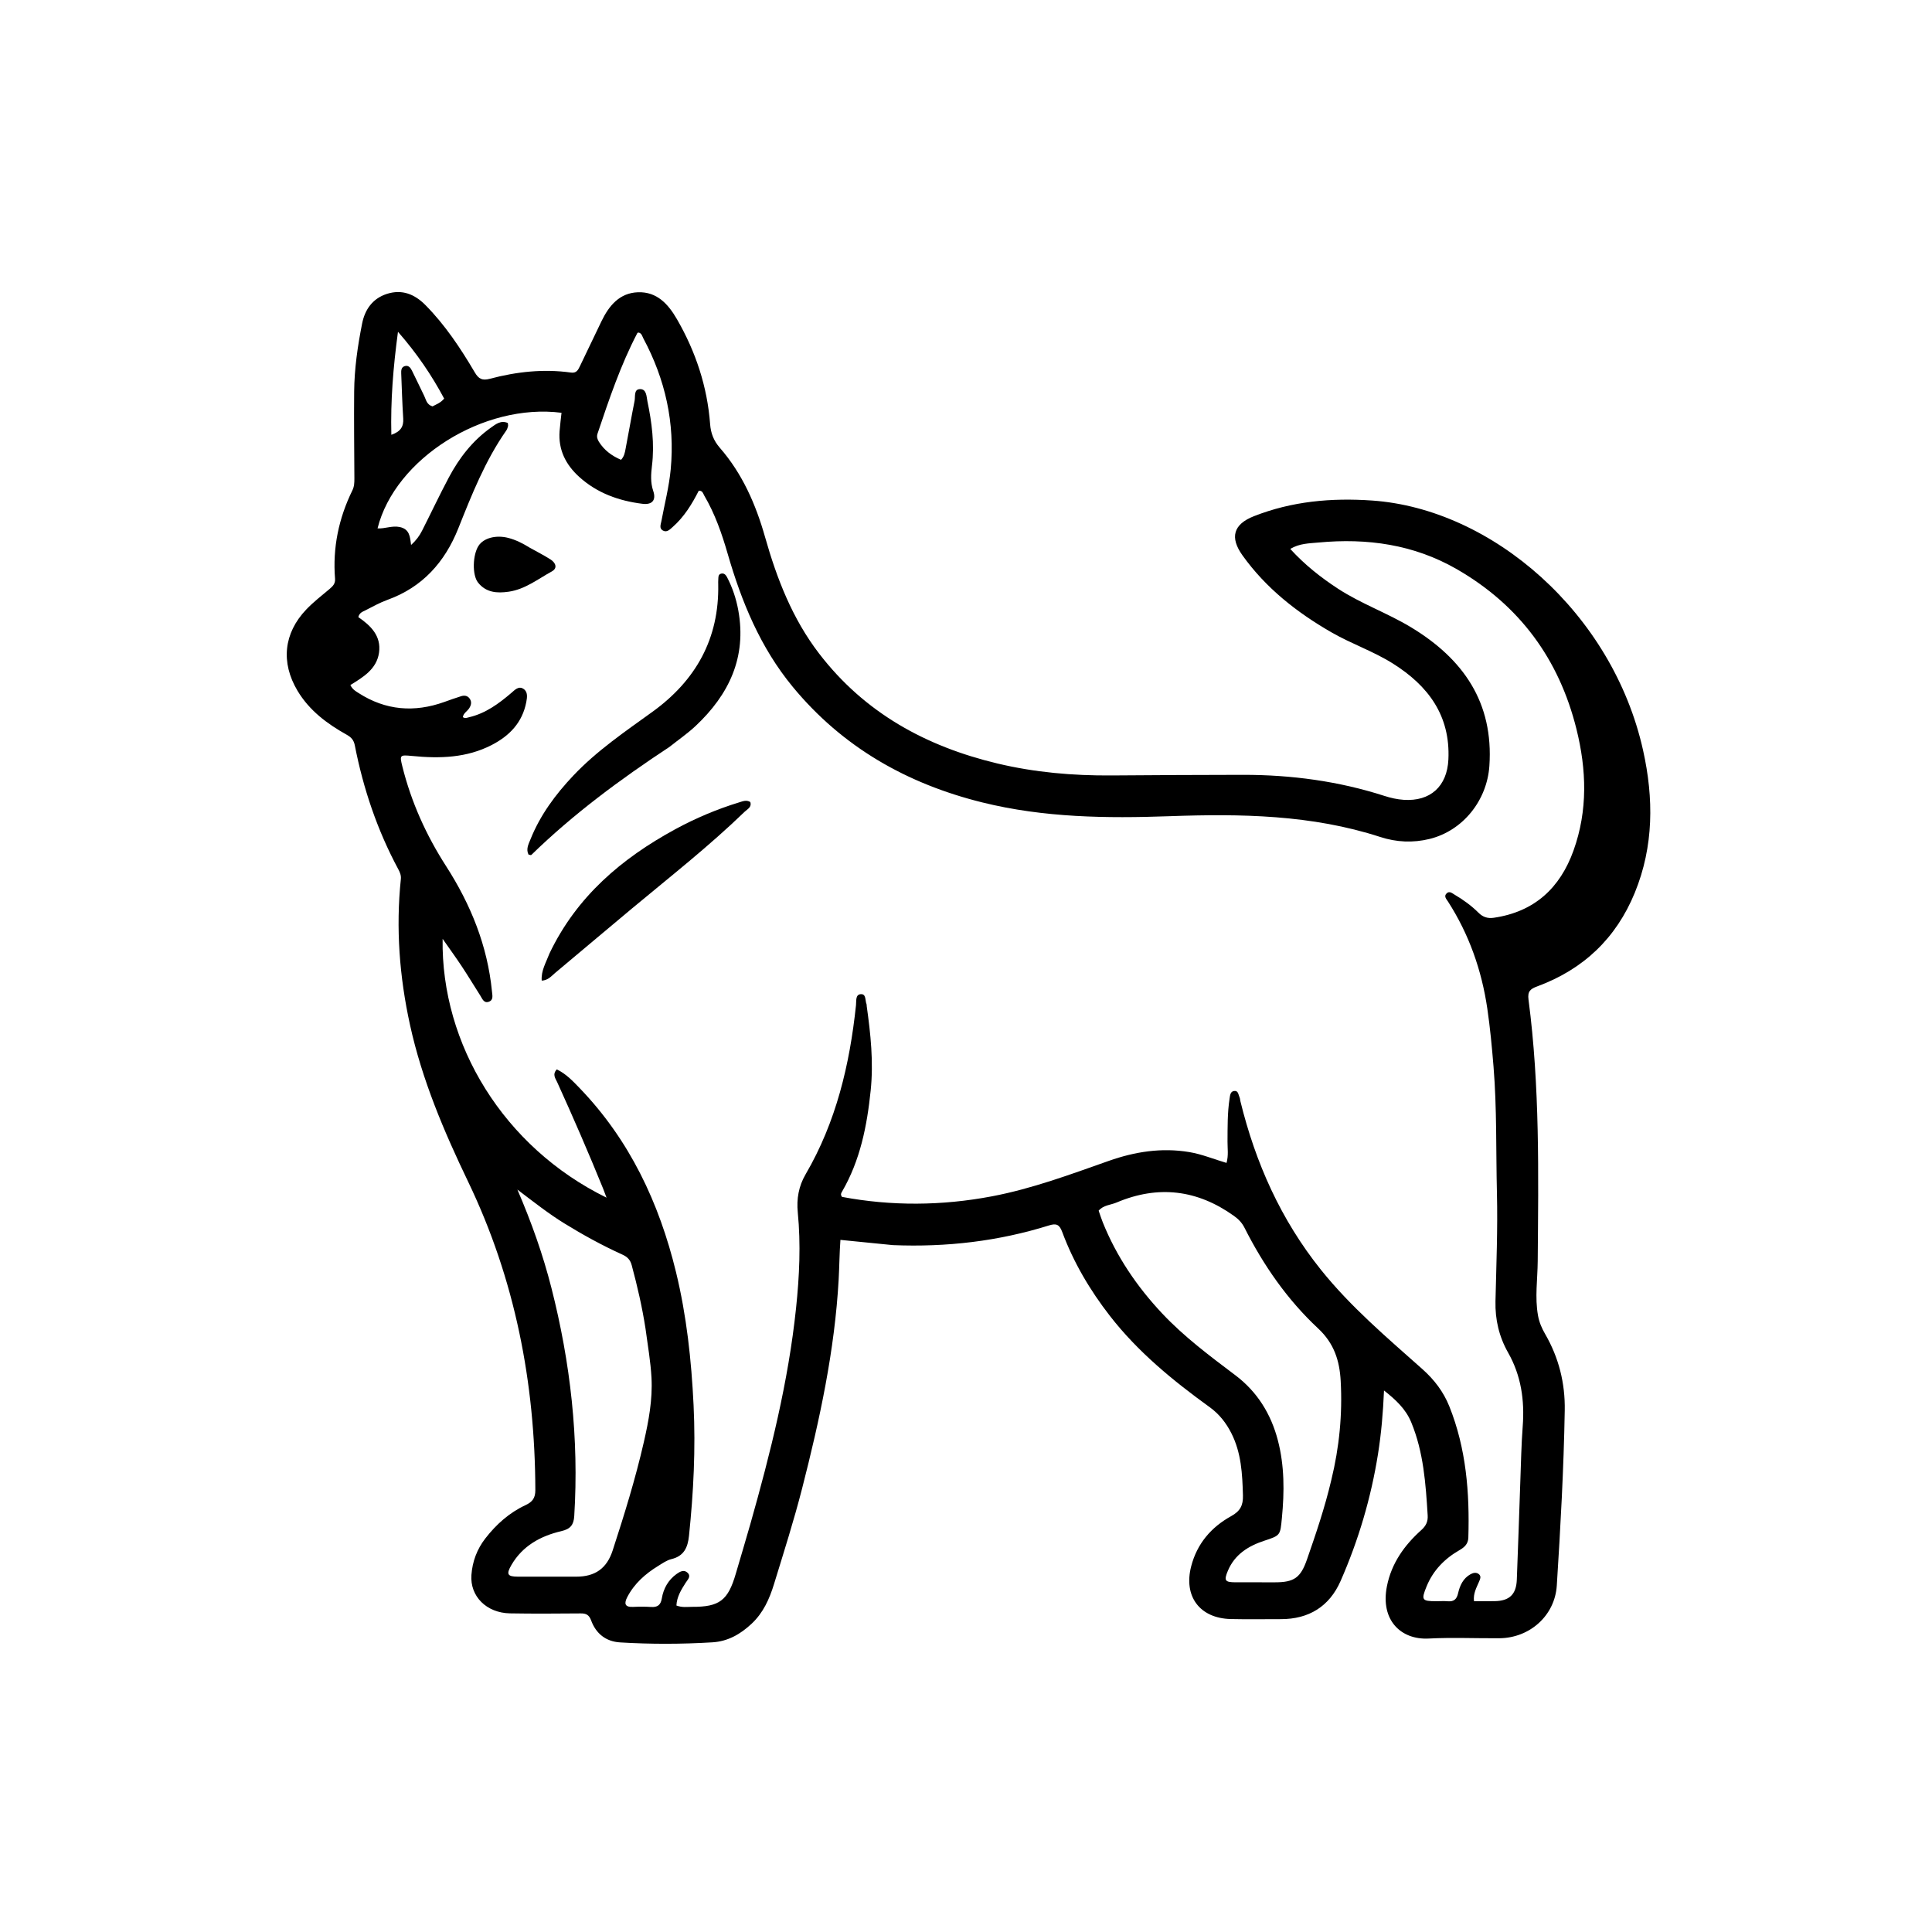
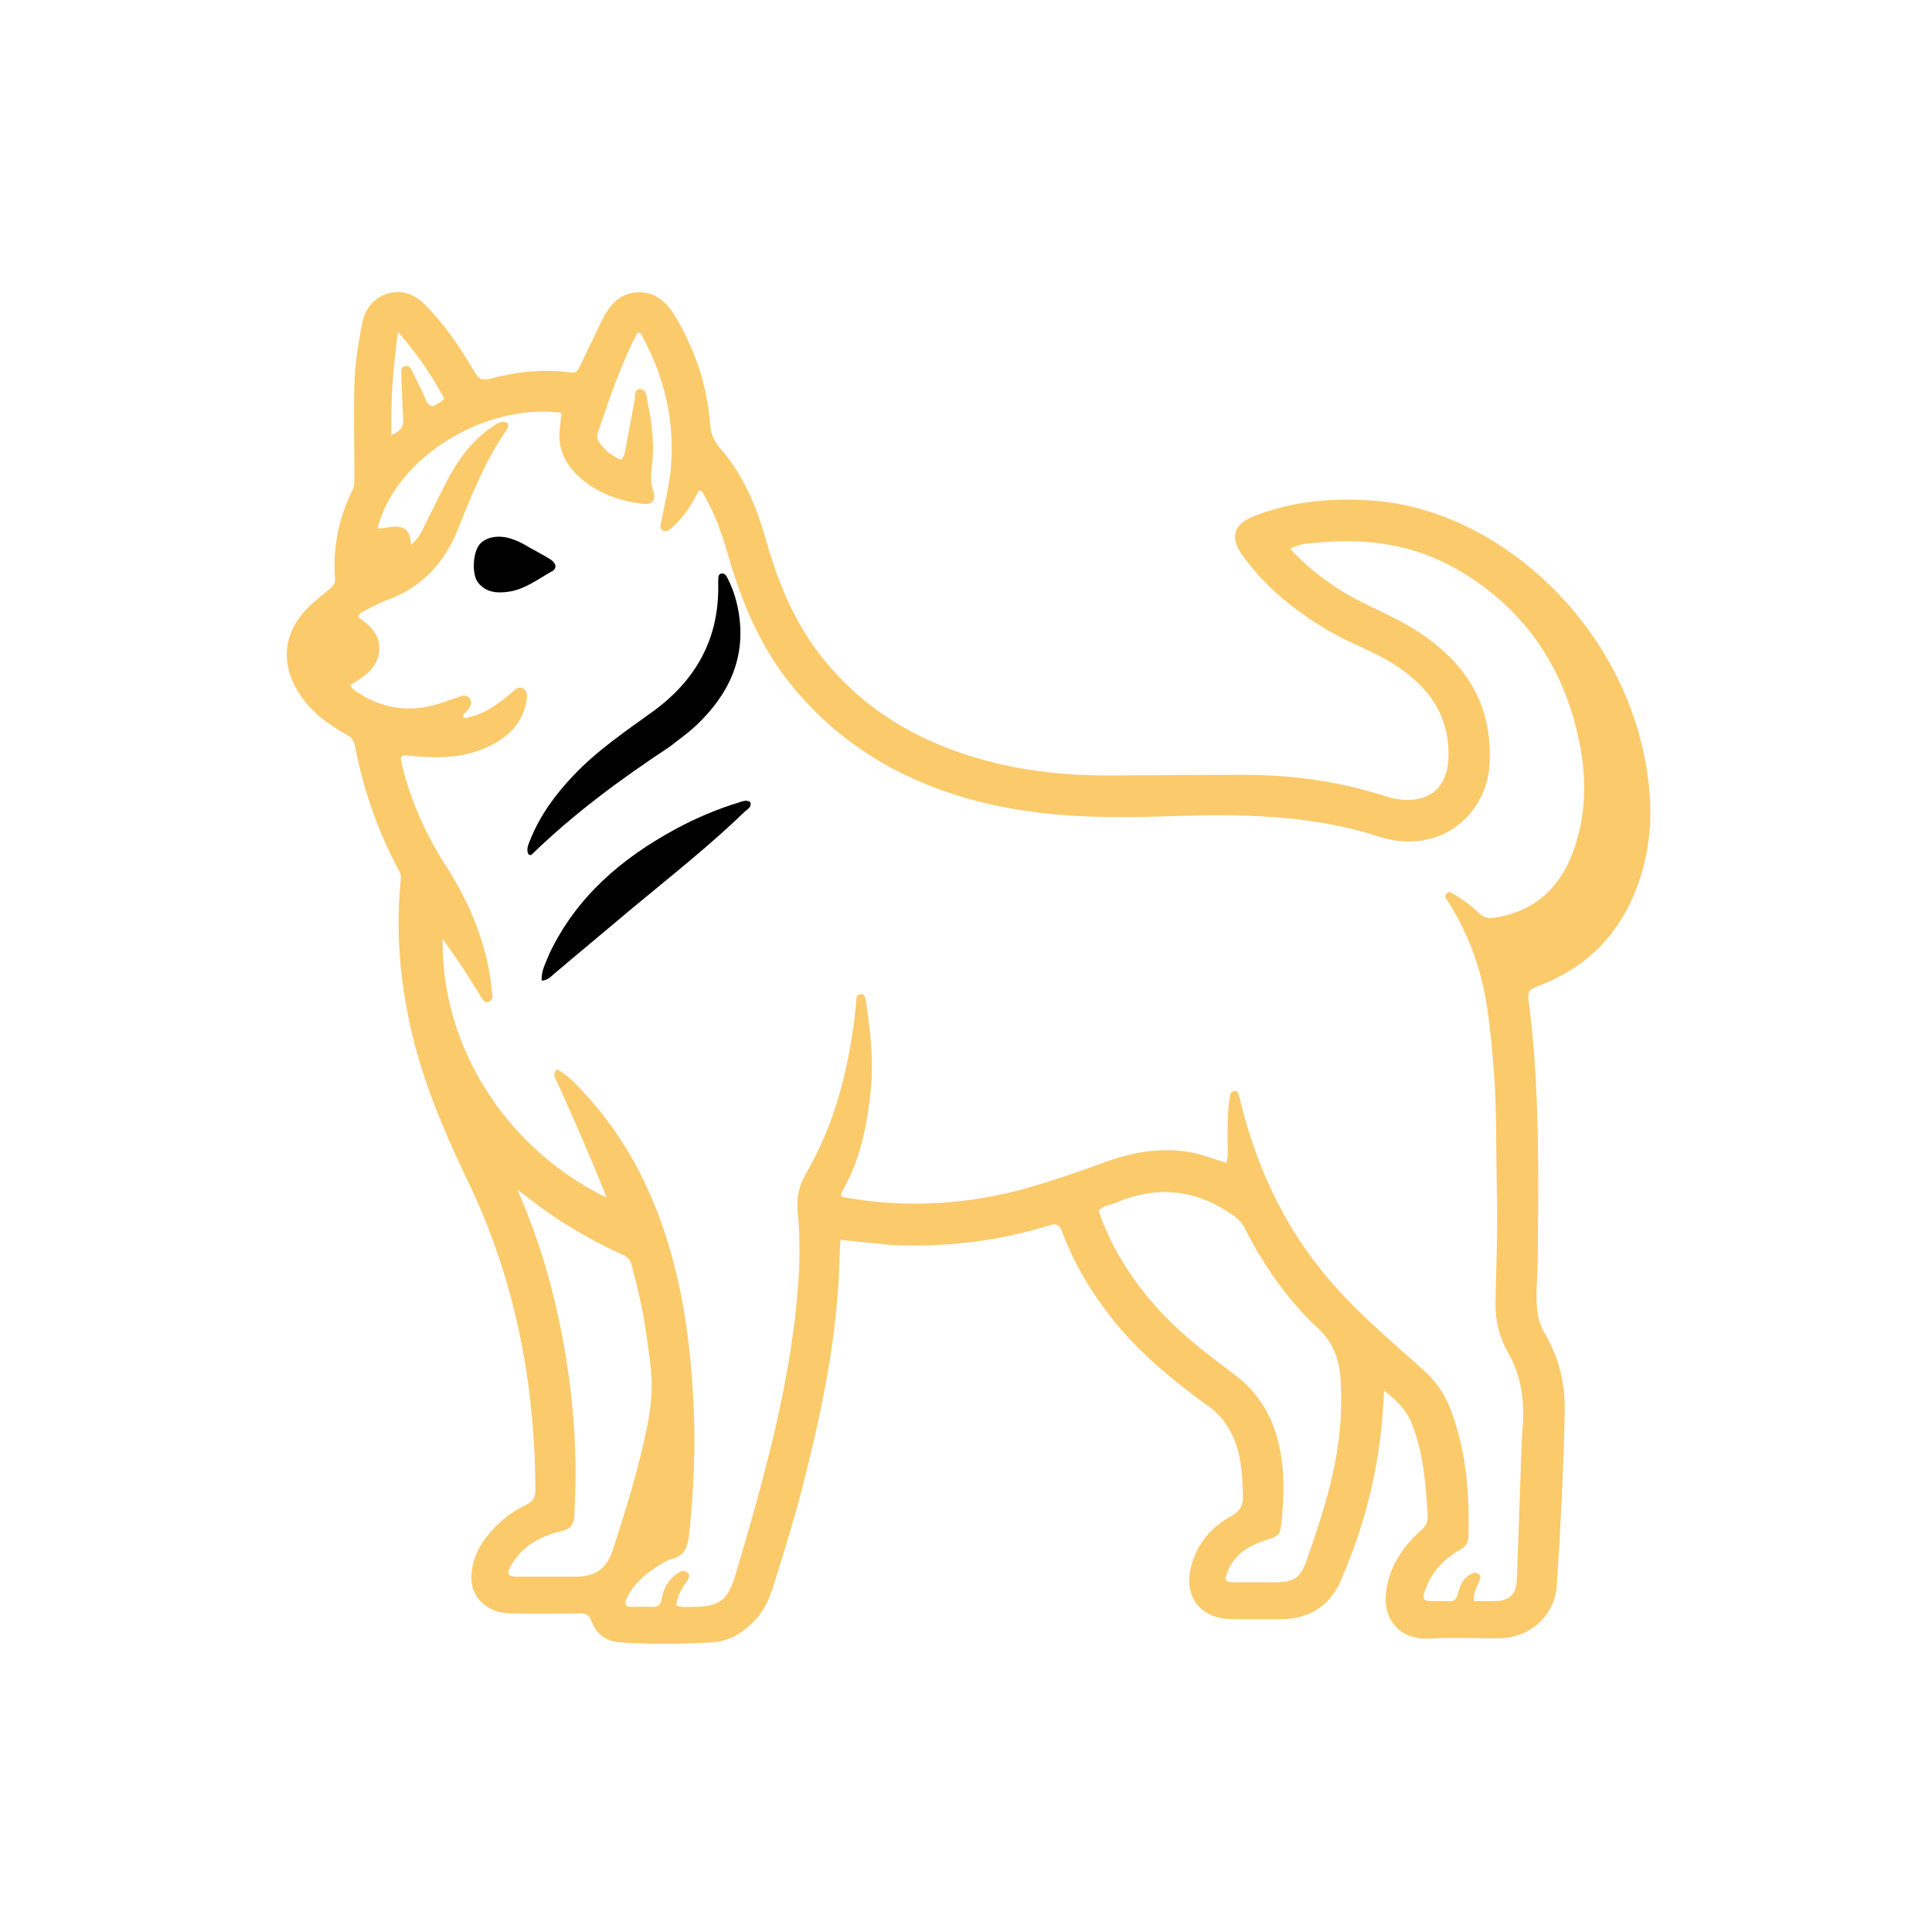
<svg xmlns="http://www.w3.org/2000/svg" version="1.1" id="Layer_1" x="0px" y="0px" width="100%" viewBox="0 0 1024 1024" enable-background="new 0 0 1024 1024" xml:space="preserve">
-   <path fill="#000000" opacity="1" stroke="none" d=" M473.293,659.94   C463.904,659.013 454.986,658.12 445.441,657.163   C444.926,664.196 444.894,671.159 444.514,678.047   C442.429,715.768 434.482,752.418 425.152,788.849   C420.775,805.939 415.422,822.74 410.243,839.593   C407.818,847.487 404.542,854.847 398.34,860.64   C392.439,866.152 385.813,869.969 377.589,870.469   C361.28,871.462 344.962,871.496 328.659,870.507   C321.096,870.048 315.884,865.839 313.304,858.841   C312.223,855.909 310.654,855.124 307.812,855.144   C295.315,855.23 282.813,855.346 270.318,855.117   C257.848,854.89 249.048,846.078 249.862,834.764   C250.374,827.654 252.816,821.105 257.212,815.432   C263.004,807.959 269.947,801.745 278.565,797.737   C282.185,796.053 283.752,793.999 283.741,789.797   C283.589,732.756 272.973,678.081 248.144,626.374   C235.311,599.649 223.705,572.402 217.312,543.227   C211.717,517.691 209.751,491.971 212.459,465.942   C212.666,463.956 211.983,462.354 211.114,460.74   C199.981,440.051 192.551,418.052 188.056,395.046   C187.513,392.267 186.185,390.783 183.82,389.46   C173.391,383.624 163.944,376.608 157.677,366.1   C148.768,351.161 150.331,335.637 162.311,323.057   C166.084,319.095 170.476,315.713 174.676,312.173   C176.41,310.711 177.785,309.306 177.582,306.772   C176.262,290.293 179.524,274.687 186.776,259.889   C187.779,257.841 187.84,255.748 187.83,253.569   C187.757,238.238 187.571,222.906 187.712,207.577   C187.824,195.413 189.563,183.375 191.932,171.475   C193.407,164.072 197.457,158.22 205.047,155.771   C213.082,153.179 219.791,155.942 225.443,161.65   C235.956,172.266 244.143,184.644 251.681,197.433   C253.741,200.93 255.68,201.808 259.642,200.758   C273.734,197.023 288.076,195.423 302.633,197.469   C305.518,197.874 306.408,196.097 307.373,194.072   C311.174,186.106 314.98,178.142 318.827,170.198   C322.803,161.988 328.374,155.249 338.15,154.903   C348.163,154.549 354.158,161.142 358.793,169.172   C368.756,186.429 374.883,204.894 376.383,224.828   C376.738,229.544 378.222,233.549 381.532,237.349   C393.459,251.044 400.59,267.329 405.498,284.646   C411.761,306.742 419.972,327.91 434.112,346.353   C458.227,377.807 490.744,395.616 528.666,404.669   C548.52,409.409 568.687,411.137 589.056,411.007   C612.386,410.857 635.716,410.676 659.046,410.678   C684.479,410.679 709.442,414.019 733.721,421.831   C737.06,422.905 740.431,423.682 743.953,423.922   C758.11,424.885 767.017,416.787 767.68,402.514   C768.762,379.228 756.957,363.451 738.26,351.687   C727.941,345.195 716.312,341.259 705.757,335.187   C687.357,324.602 670.968,311.746 658.515,294.317   C651.775,284.883 653.659,277.9 664.558,273.611   C684.743,265.668 705.655,263.789 727.274,265.295   C790.902,269.726 854.705,325.027 870.858,397.647   C876.531,423.154 876.56,448.495 866.488,473.136   C856.604,497.315 839.193,513.799 814.761,522.807   C811.128,524.147 809.562,525.425 810.137,529.801   C816.187,575.834 815.397,622.135 815.023,668.405   C814.946,678.034 813.447,687.644 815.178,697.282   C815.811,700.809 817.169,703.975 818.925,707.006   C826.2,719.561 829.599,733.1 829.347,747.579   C828.809,778.539 827.098,809.453 825.137,840.343   C824.119,856.379 810.732,868.194 794.669,868.304   C782.171,868.39 769.646,867.814 757.181,868.462   C742.605,869.22 731.509,858.799 735.108,840.685   C737.509,828.605 744.315,819.022 753.32,810.968   C755.81,808.74 756.9,806.459 756.698,803.187   C755.663,786.398 754.525,769.656 747.974,753.827   C745.063,746.792 739.828,741.934 733.554,736.982   C733.057,748.69 732.111,759.72 730.368,770.679   C726.663,793.978 719.998,816.434 710.53,837.98   C704.613,851.445 693.727,858.206 678.853,858.18   C670.021,858.165 661.185,858.334 652.357,858.127   C635.869,857.739 627.22,846.097 631.35,830.17   C634.466,818.153 641.948,809.444 652.532,803.593   C657.299,800.957 658.934,797.959 658.788,792.597   C658.479,781.2 657.91,769.967 652.608,759.557   C649.848,754.14 646.216,749.49 641.217,745.874   C621.723,731.774 603.18,716.632 588.289,697.473   C577.685,683.831 568.988,669.102 562.971,652.906   C561.519,648.996 559.855,648.299 556.047,649.488   C529.255,657.855 501.781,661.104 473.293,659.94  M218.229,400.658   C211.909,400.054 211.757,400.211 213.266,406.259   C217.985,425.184 225.906,442.696 236.44,459.082   C249.497,479.39 258.381,501.246 260.756,525.482   C260.97,527.661 261.655,530.127 258.94,530.991   C256.437,531.789 255.632,529.364 254.591,527.724   C251.288,522.521 248.093,517.247 244.696,512.106   C241.642,507.486 238.376,503.007 234.595,497.593   C233.731,553.455 266.936,608.042 321.478,634.783   C320.793,632.968 320.258,631.451 319.654,629.963   C311.942,610.984 303.795,592.195 295.309,573.549   C294.428,571.613 292.612,569.522 295.102,566.79   C299.948,569.098 303.598,572.95 307.223,576.716   C333.716,604.244 349.366,637.506 358.293,674.222   C363.924,697.381 366.458,720.928 367.61,744.745   C368.733,767.955 367.578,790.973 365.18,814.012   C364.539,820.162 362.559,824.743 355.88,826.357   C353.372,826.963 351.071,828.616 348.807,830.006   C342.036,834.16 336.218,839.31 332.477,846.476   C330.764,849.759 331.007,851.908 335.534,851.691   C338.693,851.54 341.876,851.519 345.029,851.726   C348.455,851.952 350.178,850.77 350.777,847.188   C351.653,841.949 354.168,837.433 358.585,834.255   C360.355,832.982 362.549,831.719 364.473,833.632   C366.405,835.554 364.485,837.228 363.432,838.875   C361.052,842.597 358.738,846.356 358.516,850.951   C361.564,852.13 364.254,851.647 366.878,851.658   C381.344,851.721 385.861,848.25 389.969,834.145   C392.527,825.362 395.194,816.612 397.687,807.811   C408.336,770.213 417.832,732.384 421.921,693.376   C423.697,676.441 424.493,659.556 422.838,642.582   C422.145,635.469 423.282,628.749 426.984,622.41   C443.159,594.713 450.37,564.31 453.696,532.762   C453.929,530.557 453.327,527.196 456.139,526.935   C459.207,526.65 458.452,530.278 459.283,532.242   C459.406,532.532 459.327,532.903 459.374,533.233   C461.466,548.058 463.035,562.837 461.485,577.912   C459.543,596.794 455.93,615.049 446.255,631.669   C445.839,632.383 445.362,633.107 446.279,634.374   C472.532,639.302 499.101,639.122 525.671,634.089   C547.021,630.046 567.304,622.472 587.704,615.284   C601.559,610.402 615.685,608.176 630.378,610.632   C637.099,611.756 643.369,614.409 650.087,616.371   C651.21,612.336 650.584,608.68 650.609,605.089   C650.663,597.432 650.529,589.776 651.717,582.177   C651.975,580.525 652.097,578.527 654.084,578.241   C656.365,577.912 656.338,580.24 657,581.642   C657.276,582.226 657.259,582.942 657.417,583.588   C665.43,616.358 678.895,646.505 700.112,672.99   C715.942,692.751 735.18,708.997 753.964,725.72   C760.162,731.238 765.069,737.648 768.168,745.385   C777.136,767.777 778.971,791.201 778.25,814.996   C778.152,818.215 776.281,820.047 773.632,821.56   C765.745,826.066 759.617,832.291 756.137,840.786   C753.152,848.074 753.63,848.676 761.31,848.676   C763.31,848.676 765.323,848.527 767.307,848.702   C770.551,848.988 772.092,847.674 772.821,844.445   C773.748,840.346 775.483,836.512 779.487,834.332   C780.875,833.576 782.449,833.271 783.748,834.265   C785.265,835.425 784.5,836.962 783.909,838.36   C782.58,841.501 780.779,844.525 781.245,848.653   C785.092,848.653 788.732,848.719 792.37,848.639   C800.012,848.473 803.625,845.079 803.94,837.343   C804.652,819.874 805.17,802.398 805.81,784.926   C806.164,775.276 806.339,765.609 807.069,755.985   C808.113,742.203 806.246,729.113 799.346,716.956   C794.544,708.497 792.41,699.436 792.634,689.682   C793.073,670.528 793.874,651.353 793.405,632.214   C792.858,609.909 793.421,587.562 791.598,565.298   C790.757,555.031 789.802,544.75 788.306,534.563   C785.321,514.235 778.621,495.191 767.457,477.821   C766.615,476.511 765.06,475.018 766.825,473.427   C768.276,472.119 769.66,473.421 770.89,474.146   C775.497,476.861 779.829,479.969 783.624,483.756   C785.912,486.038 788.429,486.923 791.741,486.437   C813.249,483.281 826.85,470.733 834.012,450.758   C841.625,429.523 840.909,407.931 835.548,386.399   C826.318,349.32 805.403,320.837 772.148,301.68   C749.343,288.543 724.591,285.125 698.823,287.548   C693.926,288.009 688.665,287.991 683.882,290.955   C691.536,299.346 699.983,306.015 709.086,311.966   C721.411,320.025 735.395,324.915 747.939,332.508   C775.494,349.187 791.688,372.265 789.401,405.947   C788.159,424.227 775.432,440.275 757.732,444.65   C748.97,446.817 740.136,446.4 731.623,443.633   C695.175,431.784 657.596,431.254 619.912,432.602   C586.528,433.797 553.318,433.384 520.689,425.31   C480.78,415.435 446.572,396.067 420.127,363.984   C403.028,343.24 393.064,319.039 385.704,293.574   C382.595,282.818 378.948,272.314 373.246,262.625   C372.638,261.592 372.418,259.988 370.362,260.079   C366.786,267.141 362.637,273.954 356.531,279.323   C355.045,280.63 353.481,282.395 351.317,281.176   C349.276,280.026 350.222,277.974 350.552,276.199   C352.253,267.061 354.622,257.985 355.49,248.768   C357.8,224.248 352.627,201.1 341.012,179.4   C340.362,178.185 340.103,176.468 338.306,176.251   C338.079,176.375 337.866,176.417 337.803,176.537   C328.895,193.569 322.808,211.717 316.694,229.855   C316.16,231.438 316.609,232.833 317.419,234.131   C320.241,238.65 324.28,241.616 329.163,243.713   C330.91,241.86 331.193,239.809 331.562,237.926   C333.222,229.453 334.635,220.931 336.341,212.468   C336.795,210.214 335.867,206.408 339.067,206.247   C342.77,206.059 342.629,210.221 343.143,212.683   C345.493,223.935 346.971,235.256 345.559,246.846   C345.027,251.213 344.698,255.73 346.218,260.191   C347.884,265.08 345.697,267.669 340.498,267.023   C328.017,265.471 316.529,261.385 307.028,252.792   C299.853,246.303 295.831,238.385 296.596,228.475   C296.846,225.233 297.272,222.004 297.616,218.783   C256.275,213.466 209.295,243.118 200.106,280.071   C204.075,280.294 207.817,278.473 211.899,279.343   C217.119,280.456 217.341,284.54 217.874,288.839   C220.595,286.404 222.343,283.965 223.698,281.293   C228.441,271.937 232.917,262.442 237.829,253.178   C243.348,242.768 250.458,233.57 260.179,226.671   C262.799,224.812 265.487,222.588 269.161,224.204   C269.215,224.921 269.38,225.443 269.261,225.89   C269.051,226.681 268.799,227.518 268.338,228.176   C257.15,244.158 250.064,262.129 242.895,280.091   C235.776,297.927 223.939,311.217 205.421,317.912   C201.37,319.377 197.547,321.504 193.697,323.478   C192.294,324.197 190.518,324.672 189.922,327.084   C196.426,331.534 202.184,337.036 200.884,345.984   C199.617,354.708 192.386,358.945 185.701,363.093   C186.898,365.515 188.562,366.366 190.076,367.338   C204.399,376.542 219.566,377.745 235.451,372.074   C238.428,371.01 241.405,369.933 244.422,368.993   C246.109,368.468 247.809,368.673 248.916,370.251   C250.109,371.953 249.801,373.635 248.703,375.365   C247.664,377.001 245.645,377.958 245.304,380.09   C246.515,380.945 247.603,380.388 248.714,380.126   C257.427,378.069 264.358,372.945 270.999,367.283   C272.859,365.697 274.897,363.354 277.524,365.161   C279.828,366.746 279.424,369.575 278.946,372.086   C276.875,382.981 270.025,390.043 260.513,394.917   C247.395,401.64 233.369,402.167 218.229,400.658  M705.652,784.312   C709.855,767.079 711.574,749.589 710.591,731.89   C710.001,721.257 707.167,712.055 698.623,704.089   C682.338,688.904 669.666,670.662 659.605,650.72   C658.295,648.123 656.464,646.197 654.073,644.486   C634.594,630.547 613.853,628.024 591.774,637.372   C588.662,638.689 584.891,638.677 582.308,641.679   C583.052,643.799 583.688,645.859 584.49,647.852   C591.799,666.005 602.582,681.893 615.938,696.114   C627.63,708.563 641.248,718.701 654.812,728.943   C666.386,737.683 673.672,749.464 677.303,763.422   C680.822,776.947 680.772,790.676 679.432,804.524   C678.547,813.683 678.772,813.792 670.22,816.581   C661.71,819.356 654.459,823.841 650.803,832.529   C648.607,837.747 649.231,838.62 654.815,838.65   C661.81,838.687 668.805,838.666 675.8,838.66   C685.901,838.653 689.363,836.241 692.719,826.577   C697.464,812.912 702.145,799.222 705.652,784.312  M342.135,704.194   C340.383,692.852 337.806,681.695 334.827,670.614   C334.056,667.743 332.575,666.187 329.884,664.967   C319.263,660.151 309.051,654.552 299.113,648.426   C290.72,643.253 282.997,637.147 274.224,630.503   C281.841,648.179 287.8,665.131 292.241,682.536   C302.371,722.234 306.912,762.537 304.362,803.545   C304.068,808.267 302.313,810.415 297.517,811.535   C286.523,814.102 276.951,819.323 271.037,829.526   C268.208,834.406 268.97,835.643 274.453,835.664   C284.779,835.703 295.105,835.677 305.432,835.67   C315.413,835.663 321.615,831.32 324.719,821.791   C330.897,802.822 336.802,783.768 341.253,764.304   C343.811,753.113 345.927,741.793 345.307,730.283   C344.852,721.84 343.387,713.451 342.135,704.194  M229.231,215.387   C231.252,214.302 233.5,213.564 235.414,211.26   C228.866,198.997 221.119,187.499 210.934,175.853   C208.376,194.861 206.984,212.379 207.419,230.459   C212.343,228.761 213.995,226.087 213.717,221.795   C213.2,213.827 212.968,205.84 212.65,197.86   C212.589,196.332 212.693,194.677 214.41,194.085   C216.431,193.388 217.556,194.863 218.314,196.372   C220.556,200.831 222.632,205.373 224.848,209.845   C225.848,211.865 226.083,214.425 229.231,215.387  z" />
-   <path fill="#000000" opacity="1" stroke="none" d=" M354.822,395.878   C328.665,413.122 303.839,431.483 281.594,453.15   C281.387,453.351 280.669,453.026 280.117,452.935   C278.677,449.972 280.17,447.346 281.178,444.83   C286.333,431.964 294.428,421.056 303.892,411.054   C316.349,397.889 331.251,387.792 345.825,377.259   C368.815,360.643 381.238,338.505 380.672,309.702   C380.656,308.87 380.634,308.033 380.702,307.205   C380.807,305.922 380.56,304.352 382.351,304.013   C383.953,303.709 384.809,304.877 385.428,306.073   C388.274,311.574 390.203,317.406 391.31,323.488   C395.83,348.329 386.406,368.115 368.733,384.731   C364.505,388.707 359.668,392.036 354.822,395.878  z" />
-   <path fill="#000000" opacity="1" stroke="none" d=" M291.235,505.358   C305.648,475.161 329.469,455 357.867,439.53   C368.709,433.625 380.061,428.855 391.878,425.236   C393.751,424.663 395.655,423.825 397.682,425.101   C398.533,427.889 396.084,428.88 394.675,430.243   C375.864,448.451 355.283,464.6 335.189,481.318   C321.493,492.713 307.923,504.258 294.239,515.666   C292.261,517.314 290.555,519.584 287.119,519.755   C286.721,514.486 289.392,510.216 291.235,505.358  z" />
-   <path fill="#000000" opacity="1" stroke="none" d=" M280.659,290.222   C284.594,292.443 288.324,294.297 291.808,296.535   C294.399,298.2 295.765,301.068 292.464,302.874   C285.103,306.903 278.39,312.32 269.651,313.611   C263.355,314.541 257.606,314.049 253.407,308.815   C250.149,304.753 250.529,294.049 253.646,289.269   C256.34,285.138 262.915,283.396 269.496,285.127   C273.38,286.149 276.944,287.915 280.659,290.222  z" />
+   <path fill="#FBCA6B" opacity="1" stroke="none" d=" M473.293,659.94  C463.904,659.013 454.986,658.12 445.441,657.163  C444.926,664.196 444.894,671.159 444.514,678.047  C442.429,715.768 434.482,752.418 425.152,788.849  C420.775,805.939 415.422,822.74 410.243,839.593  C407.818,847.487 404.542,854.847 398.34,860.64  C392.439,866.152 385.813,869.969 377.589,870.469  C361.28,871.462 344.962,871.496 328.659,870.507  C321.096,870.048 315.884,865.839 313.304,858.841  C312.223,855.909 310.654,855.124 307.812,855.144  C295.315,855.23 282.813,855.346 270.318,855.117  C257.848,854.89 249.048,846.078 249.862,834.764  C250.374,827.654 252.816,821.105 257.212,815.432  C263.004,807.959 269.947,801.745 278.565,797.737  C282.185,796.053 283.752,793.999 283.741,789.797  C283.589,732.756 272.973,678.081 248.144,626.374  C235.311,599.649 223.705,572.402 217.312,543.227  C211.717,517.691 209.751,491.971 212.459,465.942  C212.666,463.956 211.983,462.354 211.114,460.74  C199.981,440.051 192.551,418.052 188.056,395.046  C187.513,392.267 186.185,390.783 183.82,389.46  C173.391,383.624 163.944,376.608 157.677,366.1  C148.768,351.161 150.331,335.637 162.311,323.057  C166.084,319.095 170.476,315.713 174.676,312.173  C176.41,310.711 177.785,309.306 177.582,306.772  C176.262,290.293 179.524,274.687 186.776,259.889  C187.779,257.841 187.84,255.748 187.83,253.569  C187.757,238.238 187.571,222.906 187.712,207.577  C187.824,195.413 189.563,183.375 191.932,171.475  C193.407,164.072 197.457,158.22 205.047,155.771  C213.082,153.179 219.791,155.942 225.443,161.65  C235.956,172.266 244.143,184.644 251.681,197.433  C253.741,200.93 255.68,201.808 259.642,200.758  C273.734,197.023 288.076,195.423 302.633,197.469  C305.518,197.874 306.408,196.097 307.373,194.072  C311.174,186.106 314.98,178.142 318.827,170.198  C322.803,161.988 328.374,155.249 338.15,154.903  C348.163,154.549 354.158,161.142 358.793,169.172  C368.756,186.429 374.883,204.894 376.383,224.828  C376.738,229.544 378.222,233.549 381.532,237.349  C393.459,251.044 400.59,267.329 405.498,284.646  C411.761,306.742 419.972,327.91 434.112,346.353  C458.227,377.807 490.744,395.616 528.666,404.669  C548.52,409.409 568.687,411.137 589.056,411.007  C612.386,410.857 635.716,410.676 659.046,410.678  C684.479,410.679 709.442,414.019 733.721,421.831  C737.06,422.905 740.431,423.682 743.953,423.922  C758.11,424.885 767.017,416.787 767.68,402.514  C768.762,379.228 756.957,363.451 738.26,351.687  C727.941,345.195 716.312,341.259 705.757,335.187  C687.357,324.602 670.968,311.746 658.515,294.317  C651.775,284.883 653.659,277.9 664.558,273.611  C684.743,265.668 705.655,263.789 727.274,265.295  C790.902,269.726 854.705,325.027 870.858,397.647  C876.531,423.154 876.56,448.495 866.488,473.136  C856.604,497.315 839.193,513.799 814.761,522.807  C811.128,524.147 809.562,525.425 810.137,529.801  C816.187,575.834 815.397,622.135 815.023,668.405  C814.946,678.034 813.447,687.644 815.178,697.282  C815.811,700.809 817.169,703.975 818.925,707.006  C826.2,719.561 829.599,733.1 829.347,747.579  C828.809,778.539 827.098,809.453 825.137,840.343  C824.119,856.379 810.732,868.194 794.669,868.304  C782.171,868.39 769.646,867.814 757.181,868.462  C742.605,869.22 731.509,858.799 735.108,840.685  C737.509,828.605 744.315,819.022 753.32,810.968  C755.81,808.74 756.9,806.459 756.698,803.187  C755.663,786.398 754.525,769.656 747.974,753.827  C745.063,746.792 739.828,741.934 733.554,736.982  C733.057,748.69 732.111,759.72 730.368,770.679  C726.663,793.978 719.998,816.434 710.53,837.98  C704.613,851.445 693.727,858.206 678.853,858.18  C670.021,858.165 661.185,858.334 652.357,858.127  C635.869,857.739 627.22,846.097 631.35,830.17  C634.466,818.153 641.948,809.444 652.532,803.593  C657.299,800.957 658.934,797.959 658.788,792.597  C658.479,781.2 657.91,769.967 652.608,759.557  C649.848,754.14 646.216,749.49 641.217,745.874  C621.723,731.774 603.18,716.632 588.289,697.473  C577.685,683.831 568.988,669.102 562.971,652.906  C561.519,648.996 559.855,648.299 556.047,649.488  C529.255,657.855 501.781,661.104 473.293,659.94 M218.229,400.658  C211.909,400.054 211.757,400.211 213.266,406.259  C217.985,425.184 225.906,442.696 236.44,459.082  C249.497,479.39 258.381,501.246 260.756,525.482  C260.97,527.661 261.655,530.127 258.94,530.991  C256.437,531.789 255.632,529.364 254.591,527.724  C251.288,522.521 248.093,517.247 244.696,512.106  C241.642,507.486 238.376,503.007 234.595,497.593  C233.731,553.455 266.936,608.042 321.478,634.783  C320.793,632.968 320.258,631.451 319.654,629.963  C311.942,610.984 303.795,592.195 295.309,573.549  C294.428,571.613 292.612,569.522 295.102,566.79  C299.948,569.098 303.598,572.95 307.223,576.716  C333.716,604.244 349.366,637.506 358.293,674.222  C363.924,697.381 366.458,720.928 367.61,744.745  C368.733,767.955 367.578,790.973 365.18,814.012  C364.539,820.162 362.559,824.743 355.88,826.357  C353.372,826.963 351.071,828.616 348.807,830.006  C342.036,834.16 336.218,839.31 332.477,846.476  C330.764,849.759 331.007,851.908 335.534,851.691  C338.693,851.54 341.876,851.519 345.029,851.726  C348.455,851.952 350.178,850.77 350.777,847.188  C351.653,841.949 354.168,837.433 358.585,834.255  C360.355,832.982 362.549,831.719 364.473,833.632  C366.405,835.554 364.485,837.228 363.432,838.875  C361.052,842.597 358.738,846.356 358.516,850.951  C361.564,852.13 364.254,851.647 366.878,851.658  C381.344,851.721 385.861,848.25 389.969,834.145  C392.527,825.362 395.194,816.612 397.687,807.811  C408.336,770.213 417.832,732.384 421.921,693.376  C423.697,676.441 424.493,659.556 422.838,642.582  C422.145,635.469 423.282,628.749 426.984,622.41  C443.159,594.713 450.37,564.31 453.696,532.762  C453.929,530.557 453.327,527.196 456.139,526.935  C459.207,526.65 458.452,530.278 459.283,532.242  C459.406,532.532 459.327,532.903 459.374,533.233  C461.466,548.058 463.035,562.837 461.485,577.912  C459.543,596.794 455.93,615.049 446.255,631.669  C445.839,632.383 445.362,633.107 446.279,634.374  C472.532,639.302 499.101,639.122 525.671,634.089  C547.021,630.046 567.304,622.472 587.704,615.284  C601.559,610.402 615.685,608.176 630.378,610.632  C637.099,611.756 643.369,614.409 650.087,616.371  C651.21,612.336 650.584,608.68 650.609,605.089  C650.663,597.432 650.529,589.776 651.717,582.177  C651.975,580.525 652.097,578.527 654.084,578.241  C656.365,577.912 656.338,580.24 657,581.642  C657.276,582.226 657.259,582.942 657.417,583.588  C665.43,616.358 678.895,646.505 700.112,672.99  C715.942,692.751 735.18,708.997 753.964,725.72  C760.162,731.238 765.069,737.648 768.168,745.385  C777.136,767.777 778.971,791.201 778.25,814.996  C778.152,818.215 776.281,820.047 773.632,821.56  C765.745,826.066 759.617,832.291 756.137,840.786  C753.152,848.074 753.63,848.676 761.31,848.676  C763.31,848.676 765.323,848.527 767.307,848.702  C770.551,848.988 772.092,847.674 772.821,844.445  C773.748,840.346 775.483,836.512 779.487,834.332  C780.875,833.576 782.449,833.271 783.748,834.265  C785.265,835.425 784.5,836.962 783.909,838.36  C782.58,841.501 780.779,844.525 781.245,848.653  C785.092,848.653 788.732,848.719 792.37,848.639  C800.012,848.473 803.625,845.079 803.94,837.343  C804.652,819.874 805.17,802.398 805.81,784.926  C806.164,775.276 806.339,765.609 807.069,755.985  C808.113,742.203 806.246,729.113 799.346,716.956  C794.544,708.497 792.41,699.436 792.634,689.682  C793.073,670.528 793.874,651.353 793.405,632.214  C792.858,609.909 793.421,587.562 791.598,565.298  C790.757,555.031 789.802,544.75 788.306,534.563  C785.321,514.235 778.621,495.191 767.457,477.821  C766.615,476.511 765.06,475.018 766.825,473.427  C768.276,472.119 769.66,473.421 770.89,474.146  C775.497,476.861 779.829,479.969 783.624,483.756  C785.912,486.038 788.429,486.923 791.741,486.437  C813.249,483.281 826.85,470.733 834.012,450.758  C841.625,429.523 840.909,407.931 835.548,386.399  C826.318,349.32 805.403,320.837 772.148,301.68  C749.343,288.543 724.591,285.125 698.823,287.548  C693.926,288.009 688.665,287.991 683.882,290.955  C691.536,299.346 699.983,306.015 709.086,311.966  C721.411,320.025 735.395,324.915 747.939,332.508  C775.494,349.187 791.688,372.265 789.401,405.947  C788.159,424.227 775.432,440.275 757.732,444.65  C748.97,446.817 740.136,446.4 731.623,443.633  C695.175,431.784 657.596,431.254 619.912,432.602  C586.528,433.797 553.318,433.384 520.689,425.31  C480.78,415.435 446.572,396.067 420.127,363.984  C403.028,343.24 393.064,319.039 385.704,293.574  C382.595,282.818 378.948,272.314 373.246,262.625  C372.638,261.592 372.418,259.988 370.362,260.079  C366.786,267.141 362.637,273.954 356.531,279.323  C355.045,280.63 353.481,282.395 351.317,281.176  C349.276,280.026 350.222,277.974 350.552,276.199  C352.253,267.061 354.622,257.985 355.49,248.768  C357.8,224.248 352.627,201.1 341.012,179.4  C340.362,178.185 340.103,176.468 338.306,176.251  C338.079,176.375 337.866,176.417 337.803,176.537  C328.895,193.569 322.808,211.717 316.694,229.855  C316.16,231.438 316.609,232.833 317.419,234.131  C320.241,238.65 324.28,241.616 329.163,243.713  C330.91,241.86 331.193,239.809 331.562,237.926  C333.222,229.453 334.635,220.931 336.341,212.468  C336.795,210.214 335.867,206.408 339.067,206.247  C342.77,206.059 342.629,210.221 343.143,212.683  C345.493,223.935 346.971,235.256 345.559,246.846  C345.027,251.213 344.698,255.73 346.218,260.191  C347.884,265.08 345.697,267.669 340.498,267.023  C328.017,265.471 316.529,261.385 307.028,252.792  C299.853,246.303 295.831,238.385 296.596,228.475  C296.846,225.233 297.272,222.004 297.616,218.783  C256.275,213.466 209.295,243.118 200.106,280.071  C204.075,280.294 207.817,278.473 211.899,279.343  C217.119,280.456 217.341,284.54 217.874,288.839  C220.595,286.404 222.343,283.965 223.698,281.293  C228.441,271.937 232.917,262.442 237.829,253.178  C243.348,242.768 250.458,233.57 260.179,226.671  C262.799,224.812 265.487,222.588 269.161,224.204  C269.215,224.921 269.38,225.443 269.261,225.89  C269.051,226.681 268.799,227.518 268.338,228.176  C257.15,244.158 250.064,262.129 242.895,280.091  C235.776,297.927 223.939,311.217 205.421,317.912  C201.37,319.377 197.547,321.504 193.697,323.478  C192.294,324.197 190.518,324.672 189.922,327.084  C196.426,331.534 202.184,337.036 200.884,345.984  C199.617,354.708 192.386,358.945 185.701,363.093  C186.898,365.515 188.562,366.366 190.076,367.338  C204.399,376.542 219.566,377.745 235.451,372.074  C238.428,371.01 241.405,369.933 244.422,368.993  C246.109,368.468 247.809,368.673 248.916,370.251  C250.109,371.953 249.801,373.635 248.703,375.365  C247.664,377.001 245.645,377.958 245.304,380.09  C246.515,380.945 247.603,380.388 248.714,380.126  C257.427,378.069 264.358,372.945 270.999,367.283  C272.859,365.697 274.897,363.354 277.524,365.161  C279.828,366.746 279.424,369.575 278.946,372.086  C276.875,382.981 270.025,390.043 260.513,394.917  C247.395,401.64 233.369,402.167 218.229,400.658 M705.652,784.312  C709.855,767.079 711.574,749.589 710.591,731.89  C710.001,721.257 707.167,712.055 698.623,704.089  C682.338,688.904 669.666,670.662 659.605,650.72  C658.295,648.123 656.464,646.197 654.073,644.486  C634.594,630.547 613.853,628.024 591.774,637.372  C588.662,638.689 584.891,638.677 582.308,641.679  C583.052,643.799 583.688,645.859 584.49,647.852  C591.799,666.005 602.582,681.893 615.938,696.114  C627.63,708.563 641.248,718.701 654.812,728.943  C666.386,737.683 673.672,749.464 677.303,763.422  C680.822,776.947 680.772,790.676 679.432,804.524  C678.547,813.683 678.772,813.792 670.22,816.581  C661.71,819.356 654.459,823.841 650.803,832.529  C648.607,837.747 649.231,838.62 654.815,838.65  C661.81,838.687 668.805,838.666 675.8,838.66  C685.901,838.653 689.363,836.241 692.719,826.577  C697.464,812.912 702.145,799.222 705.652,784.312 M342.135,704.194  C340.383,692.852 337.806,681.695 334.827,670.614  C334.056,667.743 332.575,666.187 329.884,664.967  C319.263,660.151 309.051,654.552 299.113,648.426  C290.72,643.253 282.997,637.147 274.224,630.503  C281.841,648.179 287.8,665.131 292.241,682.536  C302.371,722.234 306.912,762.537 304.362,803.545  C304.068,808.267 302.313,810.415 297.517,811.535  C286.523,814.102 276.951,819.323 271.037,829.526  C268.208,834.406 268.97,835.643 274.453,835.664  C284.779,835.703 295.105,835.677 305.432,835.67  C315.413,835.663 321.615,831.32 324.719,821.791  C330.897,802.822 336.802,783.768 341.253,764.304  C343.811,753.113 345.927,741.793 345.307,730.283  C344.852,721.84 343.387,713.451 342.135,704.194 M229.231,215.387  C231.252,214.302 233.5,213.564 235.414,211.26  C228.866,198.997 221.119,187.499 210.934,175.853  C208.376,194.861 206.984,212.379 207.419,230.459  C212.343,228.761 213.995,226.087 213.717,221.795  C213.2,213.827 212.968,205.84 212.65,197.86  C212.589,196.332 212.693,194.677 214.41,194.085  C216.431,193.388 217.556,194.863 218.314,196.372  C220.556,200.831 222.632,205.373 224.848,209.845  C225.848,211.865 226.083,214.425 229.231,215.387 z" />
+   <path fill="#000000" opacity="1" stroke="none" d=" M354.822,395.878  C328.665,413.122 303.839,431.483 281.594,453.15  C281.387,453.351 280.669,453.026 280.117,452.935  C278.677,449.972 280.17,447.346 281.178,444.83  C286.333,431.964 294.428,421.056 303.892,411.054  C316.349,397.889 331.251,387.792 345.825,377.259  C368.815,360.643 381.238,338.505 380.672,309.702  C380.656,308.87 380.634,308.033 380.702,307.205  C380.807,305.922 380.56,304.352 382.351,304.013  C383.953,303.709 384.809,304.877 385.428,306.073  C388.274,311.574 390.203,317.406 391.31,323.488  C395.83,348.329 386.406,368.115 368.733,384.731  C364.505,388.707 359.668,392.036 354.822,395.878 z" />
+   <path fill="#000000" opacity="1" stroke="none" d=" M291.235,505.358  C305.648,475.161 329.469,455 357.867,439.53  C368.709,433.625 380.061,428.855 391.878,425.236  C393.751,424.663 395.655,423.825 397.682,425.101  C398.533,427.889 396.084,428.88 394.675,430.243  C375.864,448.451 355.283,464.6 335.189,481.318  C321.493,492.713 307.923,504.258 294.239,515.666  C292.261,517.314 290.555,519.584 287.119,519.755  C286.721,514.486 289.392,510.216 291.235,505.358 z" />
+   <path fill="#000000" opacity="1" stroke="none" d=" M280.659,290.222  C284.594,292.443 288.324,294.297 291.808,296.535  C294.399,298.2 295.765,301.068 292.464,302.874  C285.103,306.903 278.39,312.32 269.651,313.611  C263.355,314.541 257.606,314.049 253.407,308.815  C250.149,304.753 250.529,294.049 253.646,289.269  C256.34,285.138 262.915,283.396 269.496,285.127  C273.38,286.149 276.944,287.915 280.659,290.222 z" />
</svg>
